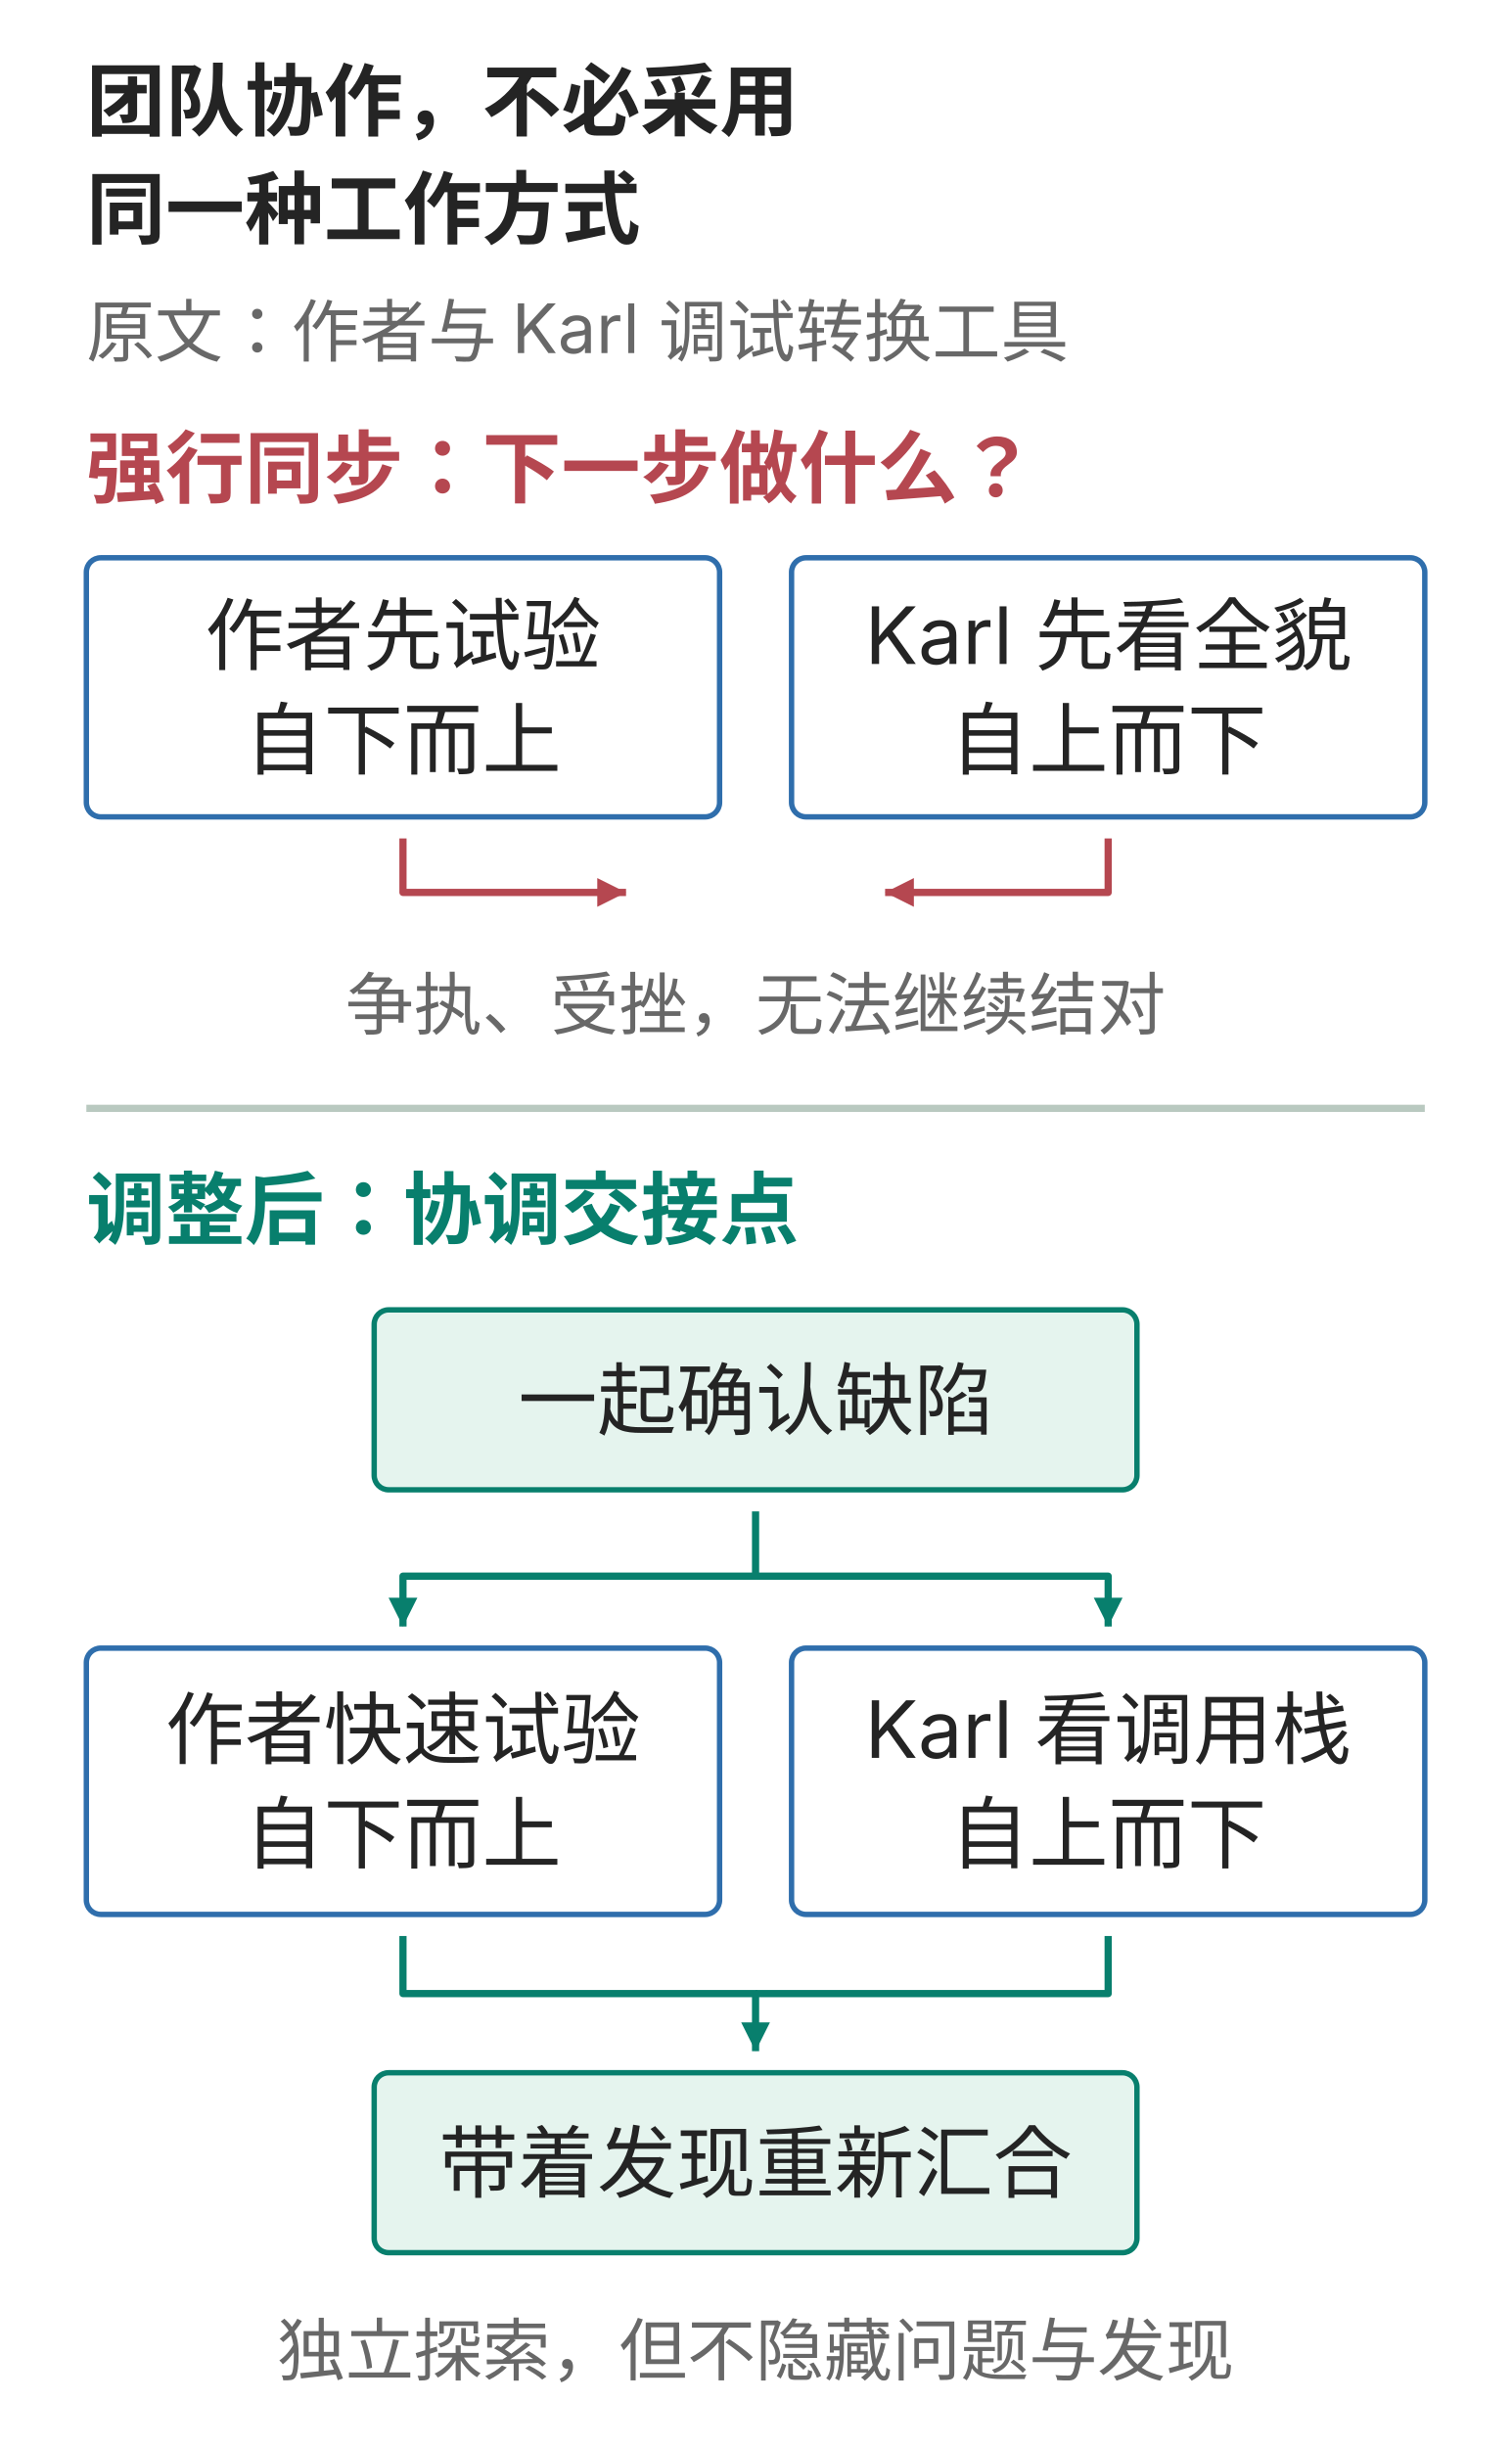
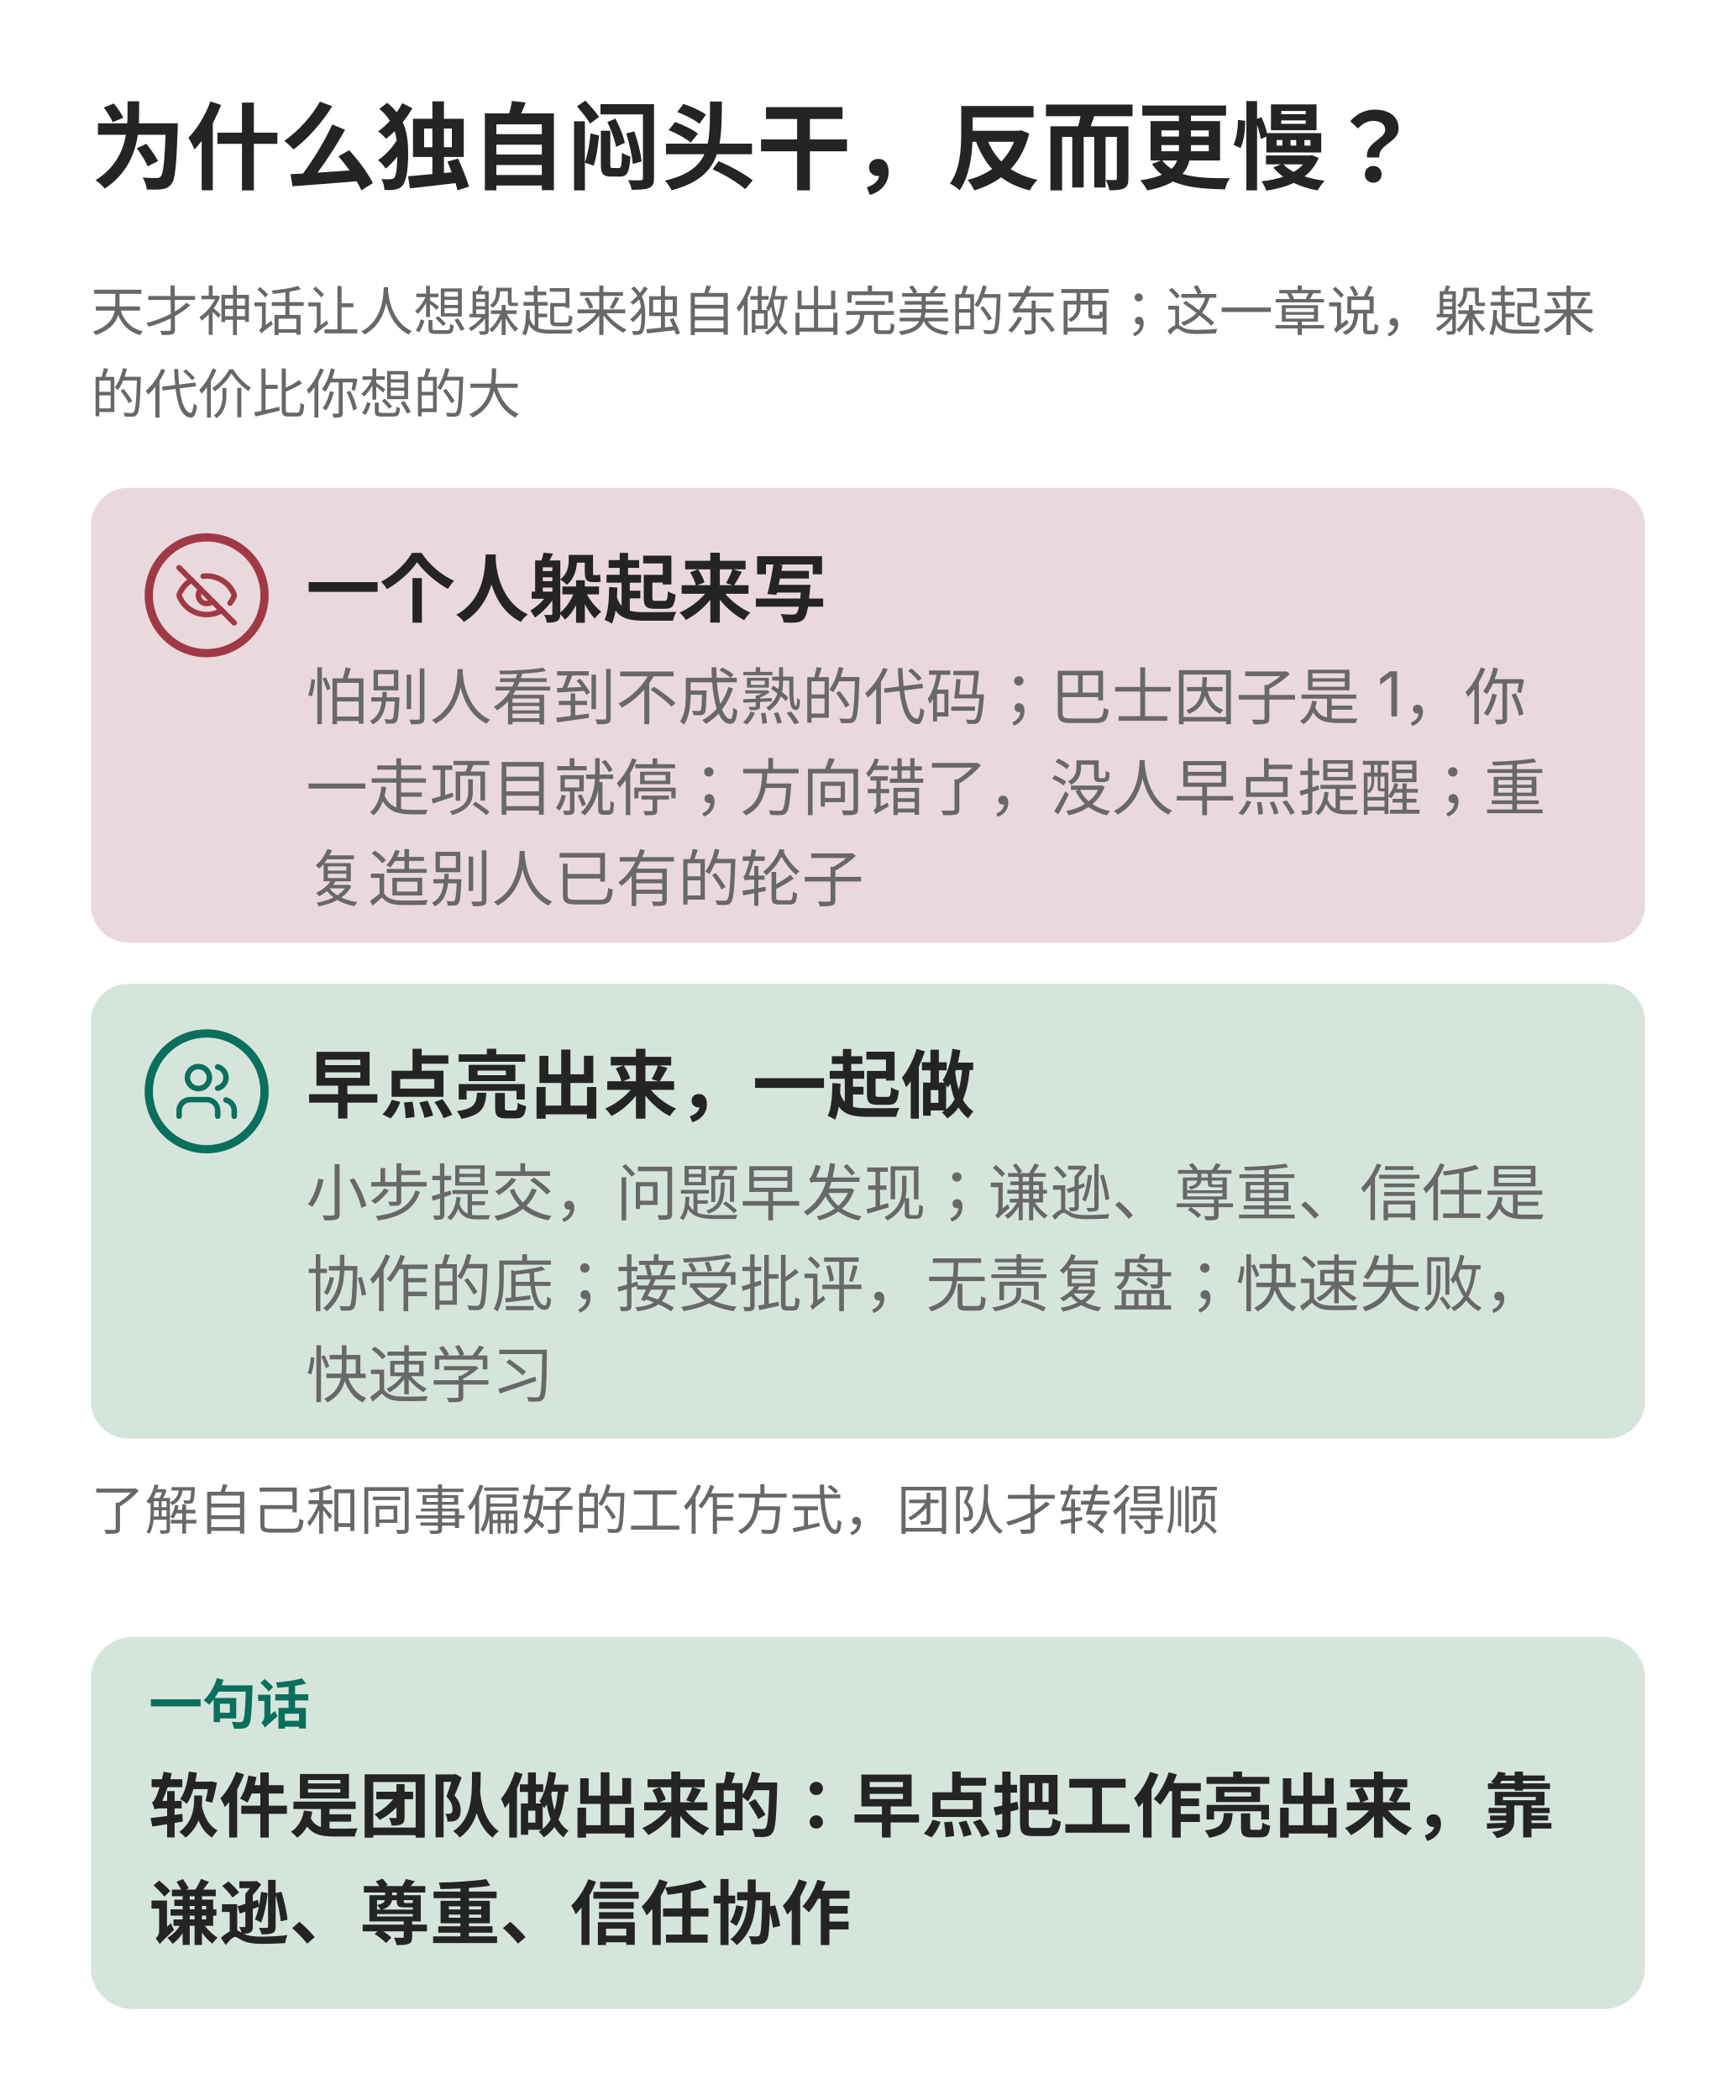
- <svg xmlns="http://www.w3.org/2000/svg" width="420" height="680" viewBox="0 0 420 680" class="chapter-svg cg-ch02" data-layout="mobile" role="img" aria-labelledby="ch02m-title ch02m-desc">
+ <svg xmlns="http://www.w3.org/2000/svg" width="420" height="508" viewBox="0 0 420 508" class="chapter-svg cg-ch02" data-layout="mobile" role="img" aria-labelledby="ch02m-title ch02m-desc">
  <style>
- .cg-ch02[data-layout="mobile"] text {font-family:-apple-system,BlinkMacSystemFont,'Segoe UI','PingFang SC','Microsoft YaHei',sans-serif;font-size:22px;font-weight:400;letter-spacing:0;fill:var(--diagram-ink,#242424)}
- .cg-ch02[data-layout="mobile"] .small {font-size:19px;fill:var(--diagram-muted,#686868)}
- .cg-ch02[data-layout="mobile"] .strong {font-weight:600}
- .cg-ch02[data-layout="mobile"] .primary {fill:var(--diagram-primary,#087f6d);font-weight:600}
- .cg-ch02[data-layout="mobile"] .secondary {fill:var(--diagram-secondary,#2f6eac);font-weight:600}
- .cg-ch02[data-layout="mobile"] .danger {fill:var(--diagram-danger,#b54750);font-weight:600}
- .cg-ch02[data-layout="mobile"] .warm {fill:var(--diagram-warm,#a56a1f);font-weight:600}
- </style>
+     .cg-ch02[data-layout="mobile"] text {font-family:-apple-system,BlinkMacSystemFont,'Segoe UI','PingFang SC','Microsoft YaHei',sans-serif;fill:var(--diagram-ink,#242424)}
+     .cg-ch02[data-layout="mobile"] .headline {font-size:30px;font-weight:600}
+     .cg-ch02[data-layout="mobile"] .headline-m {font-size:23px;font-weight:600}
+     .cg-ch02[data-layout="mobile"] .story-headline {font-size:26px;font-weight:600}
+     .cg-ch02[data-layout="mobile"] .story-headline-m {font-size:21px;font-weight:600}
+     .cg-ch02[data-layout="mobile"] .h22 {font-size:22px;font-weight:600}
+     .cg-ch02[data-layout="mobile"] .h20 {font-size:20px;font-weight:600}
+     .cg-ch02[data-layout="mobile"] .h19 {font-size:19px;font-weight:600}
+     .cg-ch02[data-layout="mobile"] .h18 {font-size:18px;font-weight:600}
+     .cg-ch02[data-layout="mobile"] .h16 {font-size:16px;font-weight:600}
+     .cg-ch02[data-layout="mobile"] .t15 {font-size:15px}
+     .cg-ch02[data-layout="mobile"] .t14 {font-size:14px}
+     .cg-ch02[data-layout="mobile"] .c15 {font-size:15px;fill:var(--diagram-muted,#686868)}
+     .cg-ch02[data-layout="mobile"] .c14 {font-size:14px;fill:var(--diagram-muted,#686868)}
+     .cg-ch02[data-layout="mobile"] .c13 {font-size:13px;fill:var(--diagram-muted,#686868)}
+     .cg-ch02[data-layout="mobile"] .tag {font-size:13px;font-weight:600;fill:var(--diagram-primary,#0b6f5d)}
+     .cg-ch02[data-layout="mobile"] .act {font-size:12px;font-weight:600;letter-spacing:1px}
+     .cg-ch02[data-layout="mobile"] .answer {font-size:21px;font-weight:600}
+     .cg-ch02[data-layout="mobile"] .answer-m {font-size:17px;font-weight:600}
+     .cg-ch02[data-layout="mobile"] .emph {font-size:20px;font-weight:600}
+     .cg-ch02[data-layout="mobile"] .emph-m {font-size:18px;font-weight:600}
+   </style>
+   <rect x="0" y="0" width="420" height="508" fill="var(--diagram-bg,#fff)" />
  <defs>
-     <marker id="ch02m-primary-arrow" viewBox="0 0 10 10" refX="9" refY="5" markerWidth="10" markerHeight="10" markerUnits="userSpaceOnUse" orient="auto">
-       <path d="M1 1L9 5L1 9Z" fill="var(--diagram-primary,#087f6d)" />
-     </marker>
-     <marker id="ch02m-secondary-arrow" viewBox="0 0 10 10" refX="9" refY="5" markerWidth="10" markerHeight="10" markerUnits="userSpaceOnUse" orient="auto">
-       <path d="M1 1L9 5L1 9Z" fill="var(--diagram-secondary,#2f6eac)" />
-     </marker>
-     <marker id="ch02m-danger-arrow" viewBox="0 0 10 10" refX="9" refY="5" markerWidth="10" markerHeight="10" markerUnits="userSpaceOnUse" orient="auto">
-       <path d="M1 1L9 5L1 9Z" fill="var(--diagram-danger,#b54750)" />
-     </marker>
-     <marker id="ch02m-muted-arrow" viewBox="0 0 10 10" refX="9" refY="5" markerWidth="10" markerHeight="10" markerUnits="userSpaceOnUse" orient="auto">
-       <path d="M1 1L9 5L1 9Z" fill="var(--diagram-muted,#686868)" />
-     </marker>
-     <marker id="ch02m-warm-arrow" viewBox="0 0 10 10" refX="9" refY="5" markerWidth="10" markerHeight="10" markerUnits="userSpaceOnUse" orient="auto">
-       <path d="M1 1L9 5L1 9Z" fill="var(--diagram-warm,#a56a1f)" />
+     <marker id="ch02m-arrow" viewBox="0 0 10 10" refX="9" refY="5" markerWidth="9" markerHeight="9" orient="auto" markerUnits="userSpaceOnUse">
+       <path d="M1 1L9 5L1 9Z" fill="var(--diagram-line,#aebbad)" />
    </marker>
  </defs>
-   <rect width="420" height="680" fill="var(--diagram-bg,#fff)" />
-   <text x="24" y="36" class="strong" text-anchor="start">团队协作，不必采用</text>
-   <text x="24" y="66" class="strong" text-anchor="start">同一种工作方式</text>
-   <text x="24" y="99" class="small" text-anchor="start">原文：作者与 Karl 调试转换工具</text>
-   <text x="24" y="138" class="danger" text-anchor="start">强行同步：下一步做什么？</text>
-   <g id="ch02m-before-author" data-box="24,155,176,72">
-     <rect x="24" y="155" width="176" height="72" rx="4" fill="var(--diagram-bg,#fff)" stroke="var(--diagram-secondary,#2f6eac)" stroke-width="1.5" />
-     <text x="112.0" y="184.5" class="" text-anchor="middle">作者先试验</text>
-     <text x="112.0" y="213.5" class="" text-anchor="middle">自下而上</text>
+   <text x="22.0" y="44.0" class="headline-m" text-anchor="start">为什么独自闷头干，反而更慢？</text>
+   <text x="22.0" y="80.0" class="c13" text-anchor="start">天才神话让人想躲起来独自做出完美的东西；这一章说，躲起来</text>
+   <text x="22.0" y="100.0" class="c13" text-anchor="start">的代价比你想的大</text>
+   <rect x="22.0" y="118.0" width="376.0" height="110.0" rx="9" fill="var(--diagram-danger-soft,#ead9dc)" />
+   <circle cx="50.0" cy="144.0" r="14" fill="var(--diagram-danger-soft,#ead9dc)" stroke="var(--diagram-danger,#a03946)" stroke-width="2" />
+   <g transform="translate(42.0,136.0) scale(0.667)" fill="none" stroke="var(--diagram-danger,#a03946)" stroke-width="2" stroke-linecap="round" stroke-linejoin="round">
+     <path d="M10.733 5.076a10.744 10.744 0 0 1 11.205 6.575 1 1 0 0 1 0 .696 10.747 10.747 0 0 1-1.444 2.49" />
+     <path d="M14.084 14.158a3 3 0 0 1-4.242-4.242" />
+     <path d="M17.479 17.499a10.75 10.75 0 0 1-15.417-5.151 1 1 0 0 1 0-.696 10.75 10.75 0 0 1 4.446-5.143" />
+     <path d="m2 2 20 20" />
  </g>
-   <g id="ch02m-before-karl" data-box="220,155,176,72">
-     <rect x="220" y="155" width="176" height="72" rx="4" fill="var(--diagram-bg,#fff)" stroke="var(--diagram-secondary,#2f6eac)" stroke-width="1.5" />
-     <text x="308.0" y="184.5" class="" text-anchor="middle">Karl 先看全貌</text>
-     <text x="308.0" y="213.5" class="" text-anchor="middle">自上而下</text>
+   <text x="74.0" y="149.0" class="h18" text-anchor="start">一个人躲起来写</text>
+   <text x="74.0" y="174.0" class="c15" text-anchor="start">怕别人看到不成熟的代码；巴士因子是 1，你</text>
+   <text x="74.0" y="196.0" class="c15" text-anchor="start">一走项目就停；方向错了，没人早点提醒；重</text>
+   <text x="74.0" y="218.0" class="c15" text-anchor="start">复造别人已有的轮子</text>
+   <rect x="22.0" y="238.0" width="376.0" height="110.0" rx="9" fill="var(--diagram-primary-soft,#d6e5dc)" />
+   <circle cx="50.0" cy="264.0" r="14" fill="var(--diagram-primary-soft,#d6e5dc)" stroke="var(--diagram-primary,#0b6f5d)" stroke-width="2" />
+   <g transform="translate(42.0,256.0) scale(0.667)" fill="none" stroke="var(--diagram-primary,#0b6f5d)" stroke-width="2" stroke-linecap="round" stroke-linejoin="round">
+     <path d="M16 21v-2a4 4 0 0 0-4-4H6a4 4 0 0 0-4 4v2" />
+     <circle cx="9" cy="7" r="4" />
+     <path d="M22 21v-2a4 4 0 0 0-3-3.87" />
+     <path d="M16 3.13a4 4 0 0 1 0 7.75" />
  </g>
-   <path d="M112 233V248H174" class="connector" fill="none" stroke="var(--diagram-danger,#b54750)" stroke-width="2" stroke-linejoin="round" marker-end="url(#ch02m-danger-arrow)" />
-   <path d="M308 233V248H246" class="connector" fill="none" stroke="var(--diagram-danger,#b54750)" stroke-width="2" stroke-linejoin="round" marker-end="url(#ch02m-danger-arrow)" />
-   <text x="210" y="286" class="small" text-anchor="middle">争执、受挫，无法继续结对</text>
-   <path d="M24 308H396" class="connector" fill="none" stroke="var(--diagram-line,#b9c9c0)" stroke-width="2" stroke-linejoin="round" />
-   <text x="24" y="344" class="primary" text-anchor="start">调整后：协调交接点</text>
-   <g id="ch02m-shared-bug" data-box="104,364,212,50">
-     <rect x="104" y="364" width="212" height="50" rx="4" fill="var(--diagram-primary-soft,#e5f4ee)" stroke="var(--diagram-primary,#087f6d)" stroke-width="1.5" />
-     <text x="210.0" y="397.0" class="" text-anchor="middle">一起确认缺陷</text>
-   </g>
-   <path d="M210 420V438H112V452" class="connector" fill="none" stroke="var(--diagram-primary,#087f6d)" stroke-width="2" stroke-linejoin="round" marker-end="url(#ch02m-primary-arrow)" />
-   <path d="M210 438H308V452" class="connector" fill="none" stroke="var(--diagram-primary,#087f6d)" stroke-width="2" stroke-linejoin="round" marker-end="url(#ch02m-primary-arrow)" />
-   <g id="ch02m-author" data-box="24,458,176,74">
-     <rect x="24" y="458" width="176" height="74" rx="4" fill="var(--diagram-bg,#fff)" stroke="var(--diagram-secondary,#2f6eac)" stroke-width="1.5" />
-     <text x="112.0" y="488.5" class="" text-anchor="middle">作者快速试验</text>
-     <text x="112.0" y="517.5" class="" text-anchor="middle">自下而上</text>
-   </g>
-   <g id="ch02m-karl" data-box="220,458,176,74">
-     <rect x="220" y="458" width="176" height="74" rx="4" fill="var(--diagram-bg,#fff)" stroke="var(--diagram-secondary,#2f6eac)" stroke-width="1.5" />
-     <text x="308.0" y="488.5" class="" text-anchor="middle">Karl 看调用栈</text>
-     <text x="308.0" y="517.5" class="" text-anchor="middle">自上而下</text>
-   </g>
-   <path d="M112 538V554H210V570" class="connector" fill="none" stroke="var(--diagram-primary,#087f6d)" stroke-width="2" stroke-linejoin="round" marker-end="url(#ch02m-primary-arrow)" />
-   <path d="M308 538V554H210" class="connector" fill="none" stroke="var(--diagram-primary,#087f6d)" stroke-width="2" stroke-linejoin="round" />
-   <g id="ch02m-findings" data-box="104,576,212,50">
-     <rect x="104" y="576" width="212" height="50" rx="4" fill="var(--diagram-primary-soft,#e5f4ee)" stroke="var(--diagram-primary,#087f6d)" stroke-width="1.5" />
-     <text x="210.0" y="609.0" class="" text-anchor="middle">带着发现重新汇合</text>
-   </g>
-   <text x="210" y="660" class="small" text-anchor="middle">独立探索，但不隐藏问题与发现</text>
+   <text x="74.0" y="269.0" class="h18" text-anchor="start">早点亮出来，一起做</text>
+   <text x="74.0" y="294.0" class="c15" text-anchor="start">小步提交，问题早发现；谦逊、尊重、信任是</text>
+   <text x="74.0" y="316.0" class="c15" text-anchor="start">协作的底；接受批评，无责复盘；快速失败，</text>
+   <text x="74.0" y="338.0" class="c15" text-anchor="start">快速学习</text>
+   <text x="22.0" y="370.0" class="c13" text-anchor="start">了解自己和同事偏好的工作方式，团队才转得顺</text>
+   <rect x="22.0" y="396.0" width="376.0" height="90.0" rx="10" fill="var(--diagram-primary-soft,#d6e5dc)" />
+   <text x="36.0" y="417.0" class="tag" text-anchor="start">一句话</text>
+   <text x="36.0" y="443.0" class="answer-m" text-anchor="start">软件是团队做出来的：早点把工作亮出来，靠</text>
+   <text x="36.0" y="469.0" class="answer-m" text-anchor="start">谦逊、尊重、信任协作</text>
</svg>
